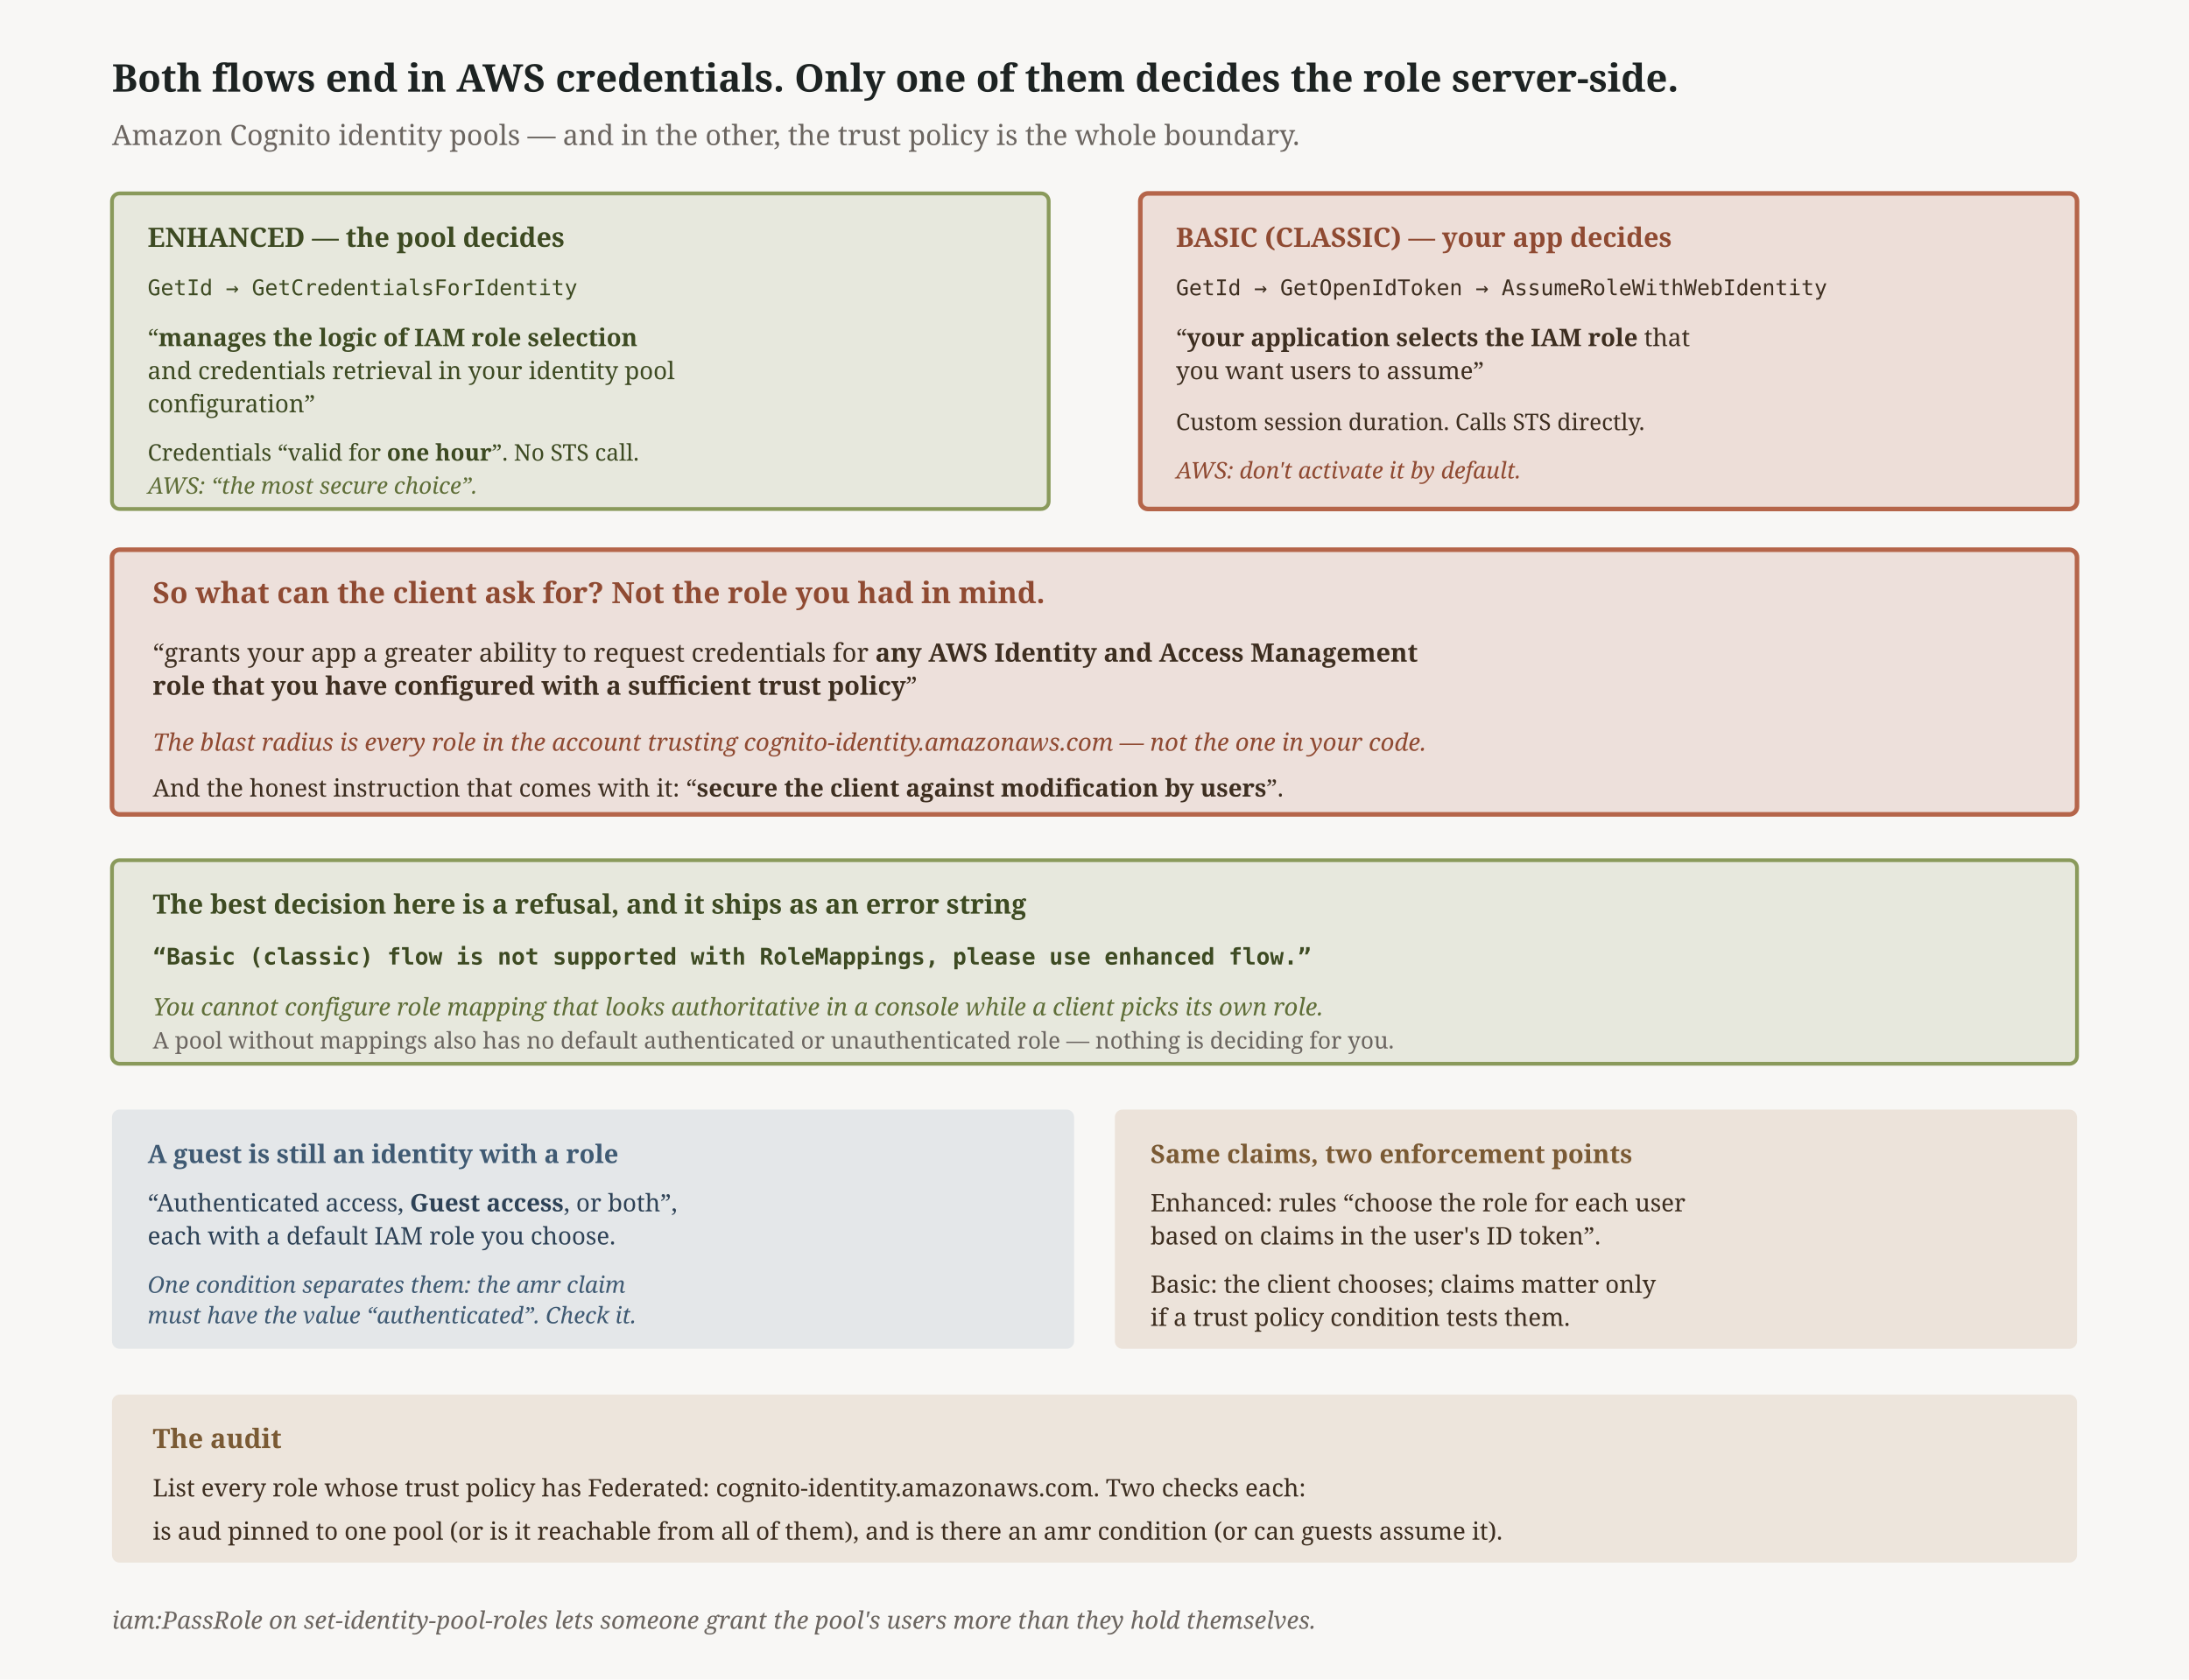
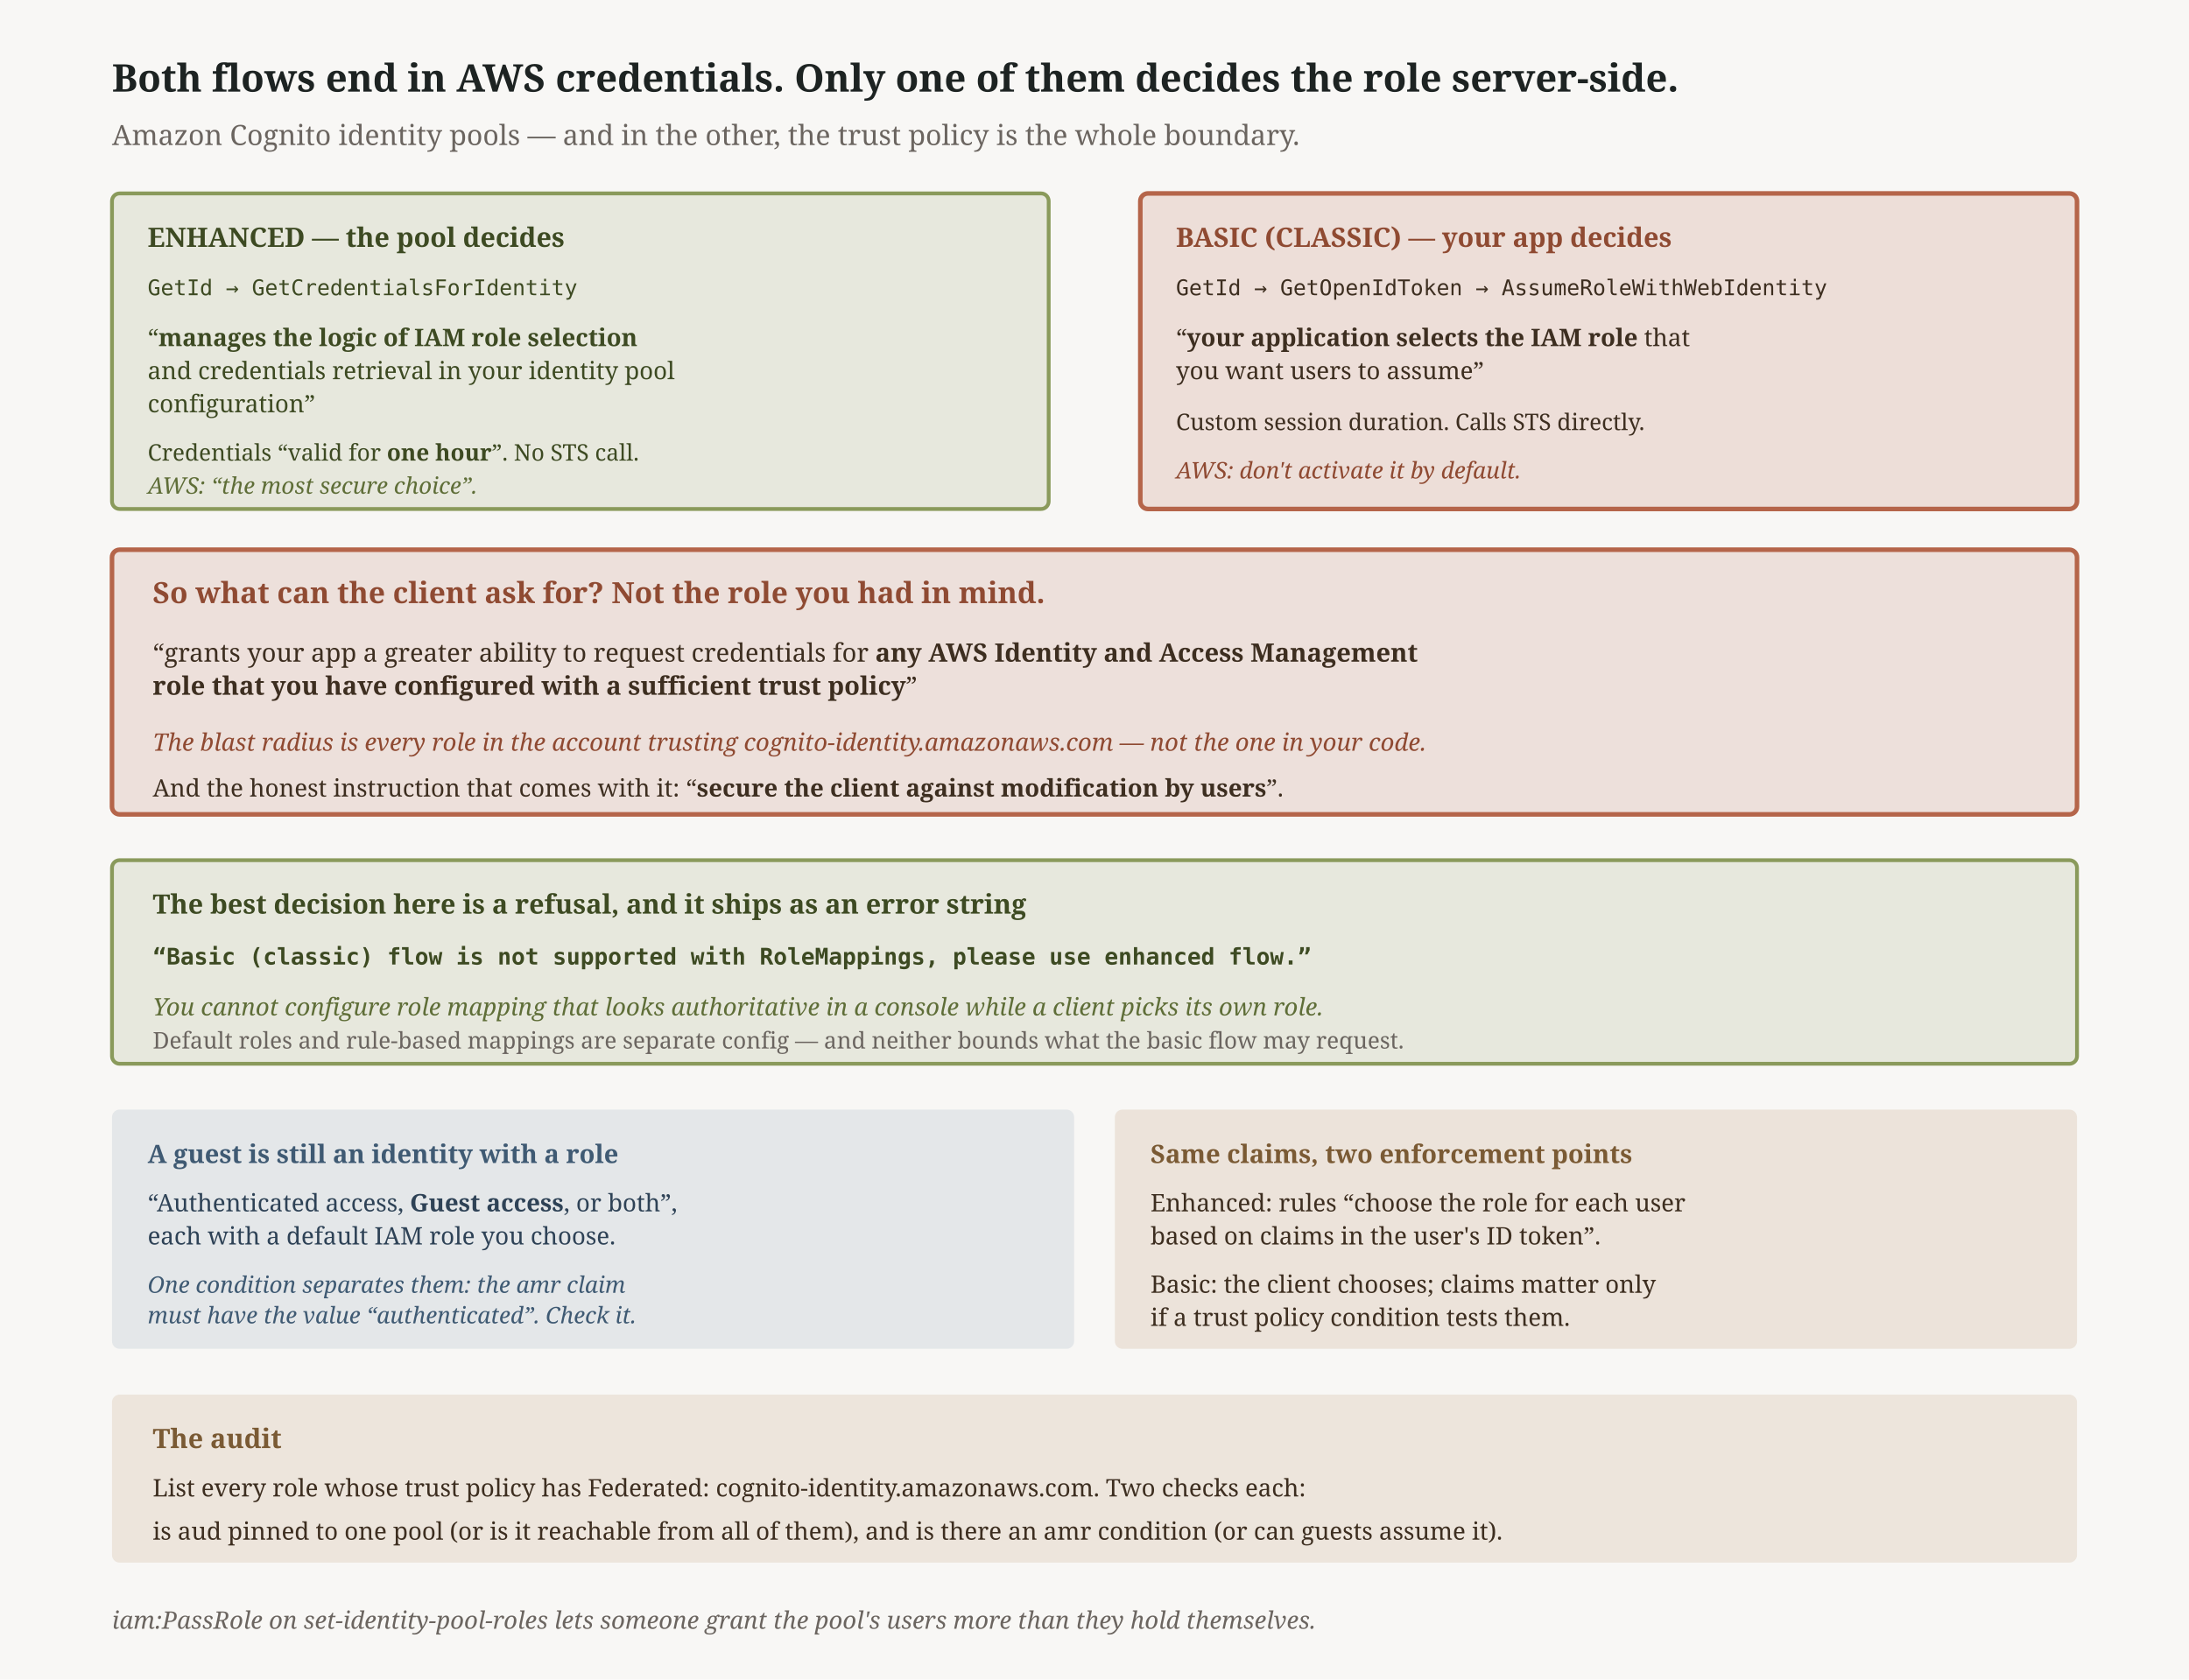
- <svg xmlns="http://www.w3.org/2000/svg" viewBox="0 0 860 660" style="width:100%;max-width:860px;" role="img" aria-label="Diagram: how Amazon Cognito identity pools turn a provider token into AWS credentials, and how the two authentication flows differ in where the IAM role is selected. AWS describes Cognito as creating unique identifiers for end users kept consistent across devices and platforms and as delivering temporary, limited-privilege credentials to an application to access AWS resources. Identity pools accept four kinds of authentication artifact: an ID token from an Amazon Cognito user pool, an ID token from OpenID Connect, a SAML assertion from SAML 2.0, and an access token from a social provider, so the social provider case is asymmetric in presenting a bearer credential for an API rather than an assertion about identity. There are two flows for authentication with public providers, enhanced and basic, which reach the same destination while deciding the role in different places. In the enhanced flow the order of operations is GetId then GetCredentialsForIdentity: the application presents proof of authentication in a GetId request, the pool returns an identity ID, the application combines that identity ID with the same proof in a GetCredentialsForIdentity request, and the pool returns AWS credentials. Enhanced authentication manages the logic of IAM role selection and credentials retrieval in the identity pool configuration, the GetCredentialsForIdentity request requests a role based on the contents of an access token, the pool can be configured to select a default role or apply attribute-based or role-based access control, and the credentials are valid for one hour. In the basic or classic flow the order is GetId, GetOpenIdToken, AssumeRoleWithWebIdentity, and the application selects the IAM role that it wants users to assume. GetOpenIdToken returns a new OAuth 2.0 token issued by the identity pool, which is the token AWS Security Token Service evaluates, and this is why trust policy conditions are written against cognito-identity.amazonaws.com and the pool's own aud and amr claims rather than against the upstream provider, whose assertion is consumed earlier and does not reach STS. The central finding is the scope of what a client can then request. AWS states that the AssumeRoleWithWebIdentity request in the classic workflow grants the app a greater ability to request credentials for any AWS Identity and Access Management role that has been configured with a sufficient trust policy, and that a custom role session duration can also be requested. The set of roles the client can obtain is therefore not the set the developer intended but the set whose trust policies happen to accept a token from this identity pool, so any role in the account with a loose enough Cognito trust relationship is reachable whether or not anyone thought of it as a mobile app role. AWS is unusually direct about the prerequisites: to implement basic authentication, first evaluate the trust relationships of IAM roles for web identities, then build the logic for role selection into the client and secure the client against modification by users, which is the honest statement that role selection in the client is a decision made on a device the developer does not control. AWS also advises that when creating a new identity pool one should not activate basic classic authentication by default as a best practice, and calls the enhanced flow the most secure choice with the lowest level of developer effort because it reduces the complexity, size and rate of API requests, removes the need for additional requests to AWS STS, has the identity pool evaluate users for the IAM role credentials they should receive, and avoids embedding role selection logic in the client. Crucially the two models cannot be mixed and this is enforced rather than conventional: attempting GetOpenIdToken in an identity pool with role mappings returns the error Basic classic flow is not supported with RoleMappings, please use enhanced flow. Conversely the basic authflow works in pools without role mappings, and such a pool has no default authenticated or unauthenticated role and no role-based or attribute-based access control configured. The service therefore refuses to allow a configuration that would look authoritative in a console while controlling nothing, which is worth more than the flexibility it removes. On guest access, identity pool trust is configured for Authenticated access, Guest access, or both, and a default IAM role is chosen for authenticated or guest users, so an unauthenticated caller receives credentials from a role rather than none, and a separate IAM role with limited permissions can be defined for guest users who are not authenticated. What separates the two at the IAM layer is the trust policy: AWS states it is important to add the appropriate trust policy for each role so that it can only be assumed by Amazon Cognito for authenticated users in the identity pool, and the example policy allows federated users from cognito-identity.amazonaws.com, restricts the aud of the token, in this case the identity pool ID, to match the identity pool, and specifies that one of the array members of the multi-value amr claim of the token issued by the GetOpenIdToken API action has the value authenticated. The authenticated role is therefore protected from guest tokens by the presence of that amr condition and by nothing else, so omitting it means a guest token satisfies a trust policy written for signed-in users. Two further details matter. Permissions for each user are controlled through IAM roles the customer creates, with rules choosing the role based on claims in the user's ID token, so in the enhanced flow the claims decide server-side while in the basic flow the client decides and claims matter only insofar as a trust policy condition tests them, meaning the same claims have two completely different enforcement points. And granting a user iam PassRole permission to pass a role to the set-identity-pool-roles API allows them to set roles with permissions in excess of their own existing permissions, so the right to configure an identity pool is a privilege escalation path unless the roles that can be passed are constrained. Finally, a Custom developer provider cannot be modified or deleted after the identity pool is created, and in the developer-authenticated flow the claims presented are, from the pool's perspective, arbitrary identifiers whose authentication is authorized by IAM credentials encoded in the application. The recommended audit is to list every IAM role in the account whose trust policy has Federated cognito-identity.amazonaws.com and check two conditions on each: whether the aud is pinned to a specific pool, since a role missing that is reachable from any pool, and whether an amr condition is present, since a role missing that is reachable by guests. Then establish which flow each client uses, because for any client on the basic flow that list is the set of roles it can request rather than the single role the developer had in mind.">
+ <svg xmlns="http://www.w3.org/2000/svg" viewBox="0 0 860 660" style="width:100%;max-width:860px;" role="img" aria-label="Diagram: how Amazon Cognito identity pools turn a provider token into AWS credentials, and how the two authentication flows differ in where the IAM role is selected. AWS describes Cognito as creating unique identifiers for end users kept consistent across devices and platforms and as delivering temporary, limited-privilege credentials to an application to access AWS resources. Identity pools accept four kinds of authentication artifact: an ID token from an Amazon Cognito user pool, an ID token from OpenID Connect, a SAML assertion from SAML 2.0, and an access token from a social provider, so the social provider case is asymmetric in presenting a bearer credential for an API rather than an assertion about identity. There are two flows for authentication with public providers, enhanced and basic, which reach the same destination while deciding the role in different places. In the enhanced flow the order of operations is GetId then GetCredentialsForIdentity: the application presents proof of authentication in a GetId request, the pool returns an identity ID, the application combines that identity ID with the same proof in a GetCredentialsForIdentity request, and the pool returns AWS credentials. Enhanced authentication manages the logic of IAM role selection and credentials retrieval in the identity pool configuration, the GetCredentialsForIdentity request requests a role based on the contents of an access token, the pool can be configured to select a default role or apply attribute-based or role-based access control, and the credentials are valid for one hour. In the basic or classic flow the order is GetId, GetOpenIdToken, AssumeRoleWithWebIdentity, and the application selects the IAM role that it wants users to assume. GetOpenIdToken returns a new OAuth 2.0 token issued by the identity pool, which is the token AWS Security Token Service evaluates, and this is why trust policy conditions are written against cognito-identity.amazonaws.com and the pool's own aud and amr claims rather than against the upstream provider, whose assertion is consumed earlier and does not reach STS. The central finding is the scope of what a client can then request. AWS states that the AssumeRoleWithWebIdentity request in the classic workflow grants the app a greater ability to request credentials for any AWS Identity and Access Management role that has been configured with a sufficient trust policy, and that a custom role session duration can also be requested. The set of roles the client can obtain is therefore not the set the developer intended but the set whose trust policies happen to accept a token from this identity pool, so any role in the account with a loose enough Cognito trust relationship is reachable whether or not anyone thought of it as a mobile app role. AWS is unusually direct about the prerequisites: to implement basic authentication, first evaluate the trust relationships of IAM roles for web identities, then build the logic for role selection into the client and secure the client against modification by users, which is the honest statement that role selection in the client is a decision made on a device the developer does not control. AWS also advises that when creating a new identity pool one should not activate basic classic authentication by default as a best practice, and calls the enhanced flow the most secure choice with the lowest level of developer effort because it reduces the complexity, size and rate of API requests, removes the need for additional requests to AWS STS, has the identity pool evaluate users for the IAM role credentials they should receive, and avoids embedding role selection logic in the client. Crucially the two models cannot be mixed and this is enforced rather than conventional: attempting GetOpenIdToken in an identity pool with role mappings returns the error Basic classic flow is not supported with RoleMappings, please use enhanced flow. Conversely the basic authflow works in pools without role mappings, and AWS describes this type of identity pool as not having a default authenticated or unauthenticated role and not having role-based or attribute-based access control configured. That sentence describes a pool configured for basic-flow use rather than stating a rule, since default authenticated and unauthenticated roles and rule-based role mappings are separate pieces of configuration and an identity pool can have the former without the latter. What matters for the basic flow is that neither of them constrains which roles the client can request, because the application explicitly selects the role for the AssumeRoleWithWebIdentity request and the selected role's trust policy determines whether the request succeeds. The service therefore refuses to allow a configuration that would look authoritative in a console while controlling nothing, which is worth more than the flexibility it removes. On guest access, identity pool trust is configured for Authenticated access, Guest access, or both, and a default IAM role is chosen for authenticated or guest users, so an unauthenticated caller receives credentials from a role rather than none, and a separate IAM role with limited permissions can be defined for guest users who are not authenticated. What separates the two at the IAM layer is the trust policy: AWS states it is important to add the appropriate trust policy for each role so that it can only be assumed by Amazon Cognito for authenticated users in the identity pool, and the example policy allows federated users from cognito-identity.amazonaws.com, restricts the aud of the token, in this case the identity pool ID, to match the identity pool, and specifies that one of the array members of the multi-value amr claim of the token issued by the GetOpenIdToken API action has the value authenticated. The authenticated role is therefore protected from guest tokens by the presence of that amr condition and by nothing else, so omitting it means a guest token satisfies a trust policy written for signed-in users. Two further details matter. Permissions for each user are controlled through IAM roles the customer creates, with rules choosing the role based on claims in the user's ID token, so in the enhanced flow the claims decide server-side while in the basic flow the client decides and claims matter only insofar as a trust policy condition tests them, meaning the same claims have two completely different enforcement points. And granting a user iam PassRole permission to pass a role to the set-identity-pool-roles API allows them to set roles with permissions in excess of their own existing permissions, so the right to configure an identity pool is a privilege escalation path unless the roles that can be passed are constrained. Finally, a Custom developer provider cannot be modified or deleted after the identity pool is created, and in the developer-authenticated flow the claims presented are, from the pool's perspective, arbitrary identifiers whose authentication is authorized by IAM credentials encoded in the application. The recommended audit is to list every IAM role in the account whose trust policy has Federated cognito-identity.amazonaws.com and check two conditions on each: whether the aud is pinned to a specific pool, since a role missing that is reachable from any pool, and whether an amr condition is present, since a role missing that is reachable by guests. Then establish which flow each client uses, because for any client on the basic flow that list is the set of roles it can request rather than the single role the developer had in mind.">
  <rect width="860" height="660" fill="#F8F7F5" />
  <text x="44" y="36" font-family="Georgia, serif" font-size="15" font-weight="bold" fill="#1D2322">Both flows end in AWS credentials. Only one of them decides the role server-side.</text>
  <text x="44" y="57" font-family="Georgia, serif" font-size="11" fill="#6B6560">Amazon Cognito identity pools — and in the other, the trust policy is the whole boundary.</text>
  <rect x="44" y="76" width="368" height="124" rx="3" fill="#8A9A5B" opacity="0.16" />
  <rect x="44" y="76" width="368" height="124" rx="3" fill="none" stroke="#8A9A5B" stroke-width="1.5" />
  <text x="58" y="97" font-family="Georgia, serif" font-size="10.5" font-weight="bold" fill="#3D4A22">ENHANCED — the pool decides</text>
  <text x="58" y="116" font-family="Consolas, monospace" font-size="8.5" fill="#3D4A22">GetId → GetCredentialsForIdentity</text>
  <text x="58" y="136" font-family="Georgia, serif" font-size="9.5" fill="#3D4A22">“<tspan font-weight="bold">manages the logic of IAM role selection</tspan>
  </text>
  <text x="58" y="149" font-family="Georgia, serif" font-size="9.5" fill="#3D4A22">and credentials retrieval in your identity pool</text>
  <text x="58" y="162" font-family="Georgia, serif" font-size="9.5" fill="#3D4A22">configuration”</text>
  <text x="58" y="181" font-family="Georgia, serif" font-size="9" fill="#3D4A22">Credentials “valid for <tspan font-weight="bold">one hour</tspan>”. No STS call.</text>
  <text x="58" y="194" font-family="Georgia, serif" font-size="9" font-style="italic" fill="#5F6E38">AWS: “the most secure choice”.</text>
  <rect x="448" y="76" width="368" height="124" rx="3" fill="#B5654A" opacity="0.17" />
  <rect x="448" y="76" width="368" height="124" rx="3" fill="none" stroke="#B5654A" stroke-width="1.8" />
  <text x="462" y="97" font-family="Georgia, serif" font-size="10.5" font-weight="bold" fill="#8F4A32">BASIC (CLASSIC) — your app decides</text>
  <text x="462" y="116" font-family="Consolas, monospace" font-size="8.5" fill="#3D2E20">GetId → GetOpenIdToken → AssumeRoleWithWebIdentity</text>
  <text x="462" y="136" font-family="Georgia, serif" font-size="9.5" fill="#3D2E20">“<tspan font-weight="bold">your application selects the IAM role</tspan> that</text>
  <text x="462" y="149" font-family="Georgia, serif" font-size="9.5" fill="#3D2E20">you want users to assume”</text>
  <text x="462" y="169" font-family="Georgia, serif" font-size="9" fill="#3D2E20">Custom session duration. Calls STS directly.</text>
  <text x="462" y="188" font-family="Georgia, serif" font-size="9" font-style="italic" fill="#8F4A32">AWS: don't activate it by default.</text>
  <rect x="44" y="216" width="772" height="104" rx="3" fill="#B5654A" opacity="0.16" />
  <rect x="44" y="216" width="772" height="104" rx="3" fill="none" stroke="#B5654A" stroke-width="1.8" />
  <text x="60" y="237" font-family="Georgia, serif" font-size="11.5" font-weight="bold" fill="#8F4A32">So what can the client ask for? Not the role you had in mind.</text>
  <text x="60" y="260" font-family="Georgia, serif" font-size="10" fill="#3D2E20">“grants your app a greater ability to request credentials for <tspan font-weight="bold">any AWS Identity and Access Management</tspan>
  </text>
  <text x="60" y="273" font-family="Georgia, serif" font-size="10" fill="#3D2E20">
    <tspan font-weight="bold">role that you have configured with a sufficient trust policy</tspan>”</text>
  <text x="60" y="295" font-family="Georgia, serif" font-size="9.5" font-style="italic" fill="#8F4A32">The blast radius is every role in the account trusting cognito-identity.amazonaws.com — not the one in your code.</text>
  <text x="60" y="313" font-family="Georgia, serif" font-size="9.5" fill="#3D2E20">And the honest instruction that comes with it: “<tspan font-weight="bold">secure the client against modification by users</tspan>”.</text>
  <rect x="44" y="338" width="772" height="80" rx="3" fill="#8A9A5B" opacity="0.16" />
  <rect x="44" y="338" width="772" height="80" rx="3" fill="none" stroke="#8A9A5B" stroke-width="1.5" />
  <text x="60" y="359" font-family="Georgia, serif" font-size="10.5" font-weight="bold" fill="#3D4A22">The best decision here is a refusal, and it ships as an error string</text>
  <text x="60" y="379" font-family="Consolas, monospace" font-size="9" font-weight="bold" fill="#3D4A22">“Basic (classic) flow is not supported with RoleMappings, please use enhanced flow.”</text>
  <text x="60" y="399" font-family="Georgia, serif" font-size="9.5" font-style="italic" fill="#5F6E38">You cannot configure role mapping that looks authoritative in a console while a client picks its own role.</text>
-   <text x="60" y="412" font-family="Georgia, serif" font-size="9" fill="#6B6560">A pool without mappings also has no default authenticated or unauthenticated role — nothing is deciding for you.</text>
+   <text x="60" y="412" font-family="Georgia, serif" font-size="9" fill="#6B6560">Default roles and rule-based mappings are separate config — and neither bounds what the basic flow may request.</text>
  <rect x="44" y="436" width="378" height="94" rx="3" fill="#5B7B9A" opacity="0.13" />
  <text x="58" y="457" font-family="Georgia, serif" font-size="10" font-weight="bold" fill="#3F5A73">A guest is still an identity with a role</text>
  <text x="58" y="476" font-family="Georgia, serif" font-size="9.5" fill="#2E4256">“Authenticated access, <tspan font-weight="bold">Guest access</tspan>, or both”,</text>
  <text x="58" y="489" font-family="Georgia, serif" font-size="9.5" fill="#2E4256">each with a default IAM role you choose.</text>
  <text x="58" y="508" font-family="Georgia, serif" font-size="9" font-style="italic" fill="#3F5A73">One condition separates them: the amr claim</text>
  <text x="58" y="520" font-family="Georgia, serif" font-size="9" font-style="italic" fill="#3F5A73">must have the value “authenticated”. Check it.</text>
  <rect x="438" y="436" width="378" height="94" rx="3" fill="#C4A484" opacity="0.24" />
  <text x="452" y="457" font-family="Georgia, serif" font-size="10" font-weight="bold" fill="#7A5A34">Same claims, two enforcement points</text>
  <text x="452" y="476" font-family="Georgia, serif" font-size="9.5" fill="#3D2E20">Enhanced: rules “choose the role for each user</text>
  <text x="452" y="489" font-family="Georgia, serif" font-size="9.5" fill="#3D2E20">based on claims in the user's ID token”.</text>
  <text x="452" y="508" font-family="Georgia, serif" font-size="9.5" fill="#3D2E20">Basic: the client chooses; claims matter only</text>
  <text x="452" y="521" font-family="Georgia, serif" font-size="9.5" fill="#3D2E20">if a trust policy condition tests them.</text>
  <rect x="44" y="548" width="772" height="66" rx="3" fill="#C4A484" opacity="0.22" />
  <text x="60" y="569" font-family="Georgia, serif" font-size="10.5" font-weight="bold" fill="#7A5A34">The audit</text>
  <text x="60" y="588" font-family="Georgia, serif" font-size="9.5" fill="#3D2E20">List every role whose trust policy has Federated: cognito-identity.amazonaws.com. Two checks each:</text>
  <text x="60" y="605" font-family="Georgia, serif" font-size="9.5" fill="#3D2E20">is aud pinned to one pool (or is it reachable from all of them), and is there an amr condition (or can guests assume it).</text>
  <text x="44" y="640" font-family="Georgia, serif" font-size="9.5" font-style="italic" fill="#6B6560">iam:PassRole on set-identity-pool-roles lets someone grant the pool's users more than they hold themselves.</text>
</svg>
